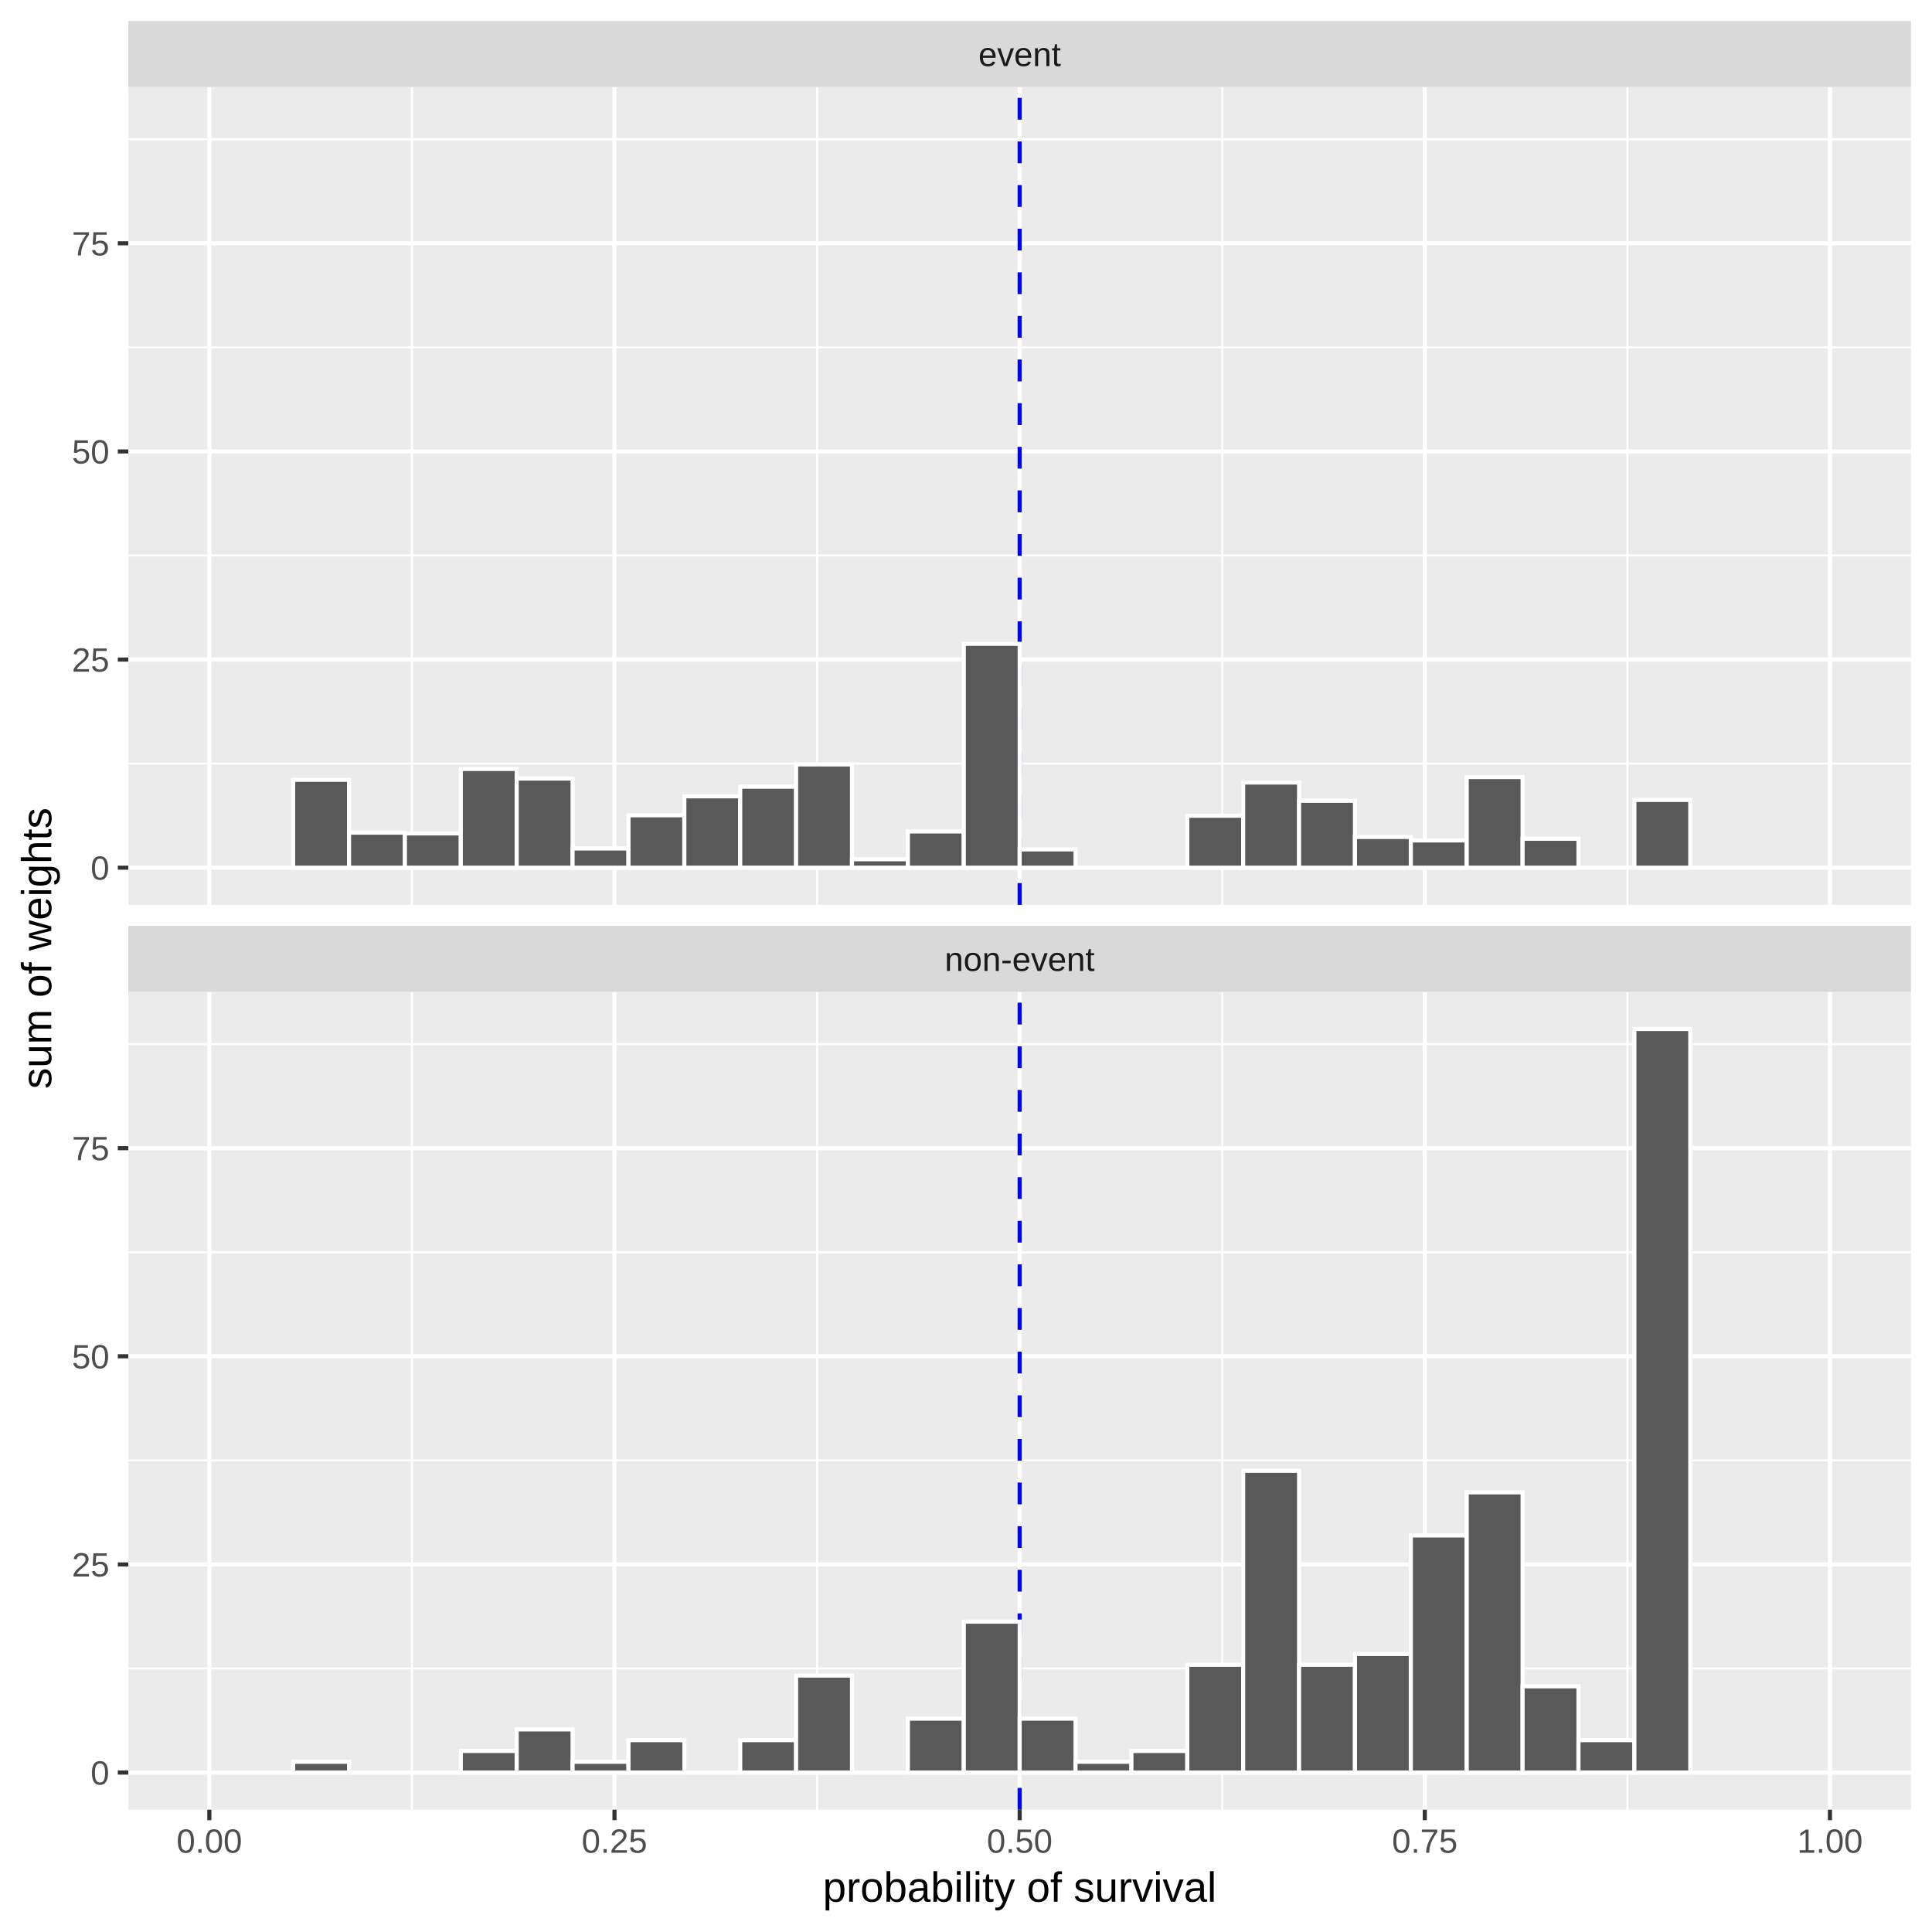
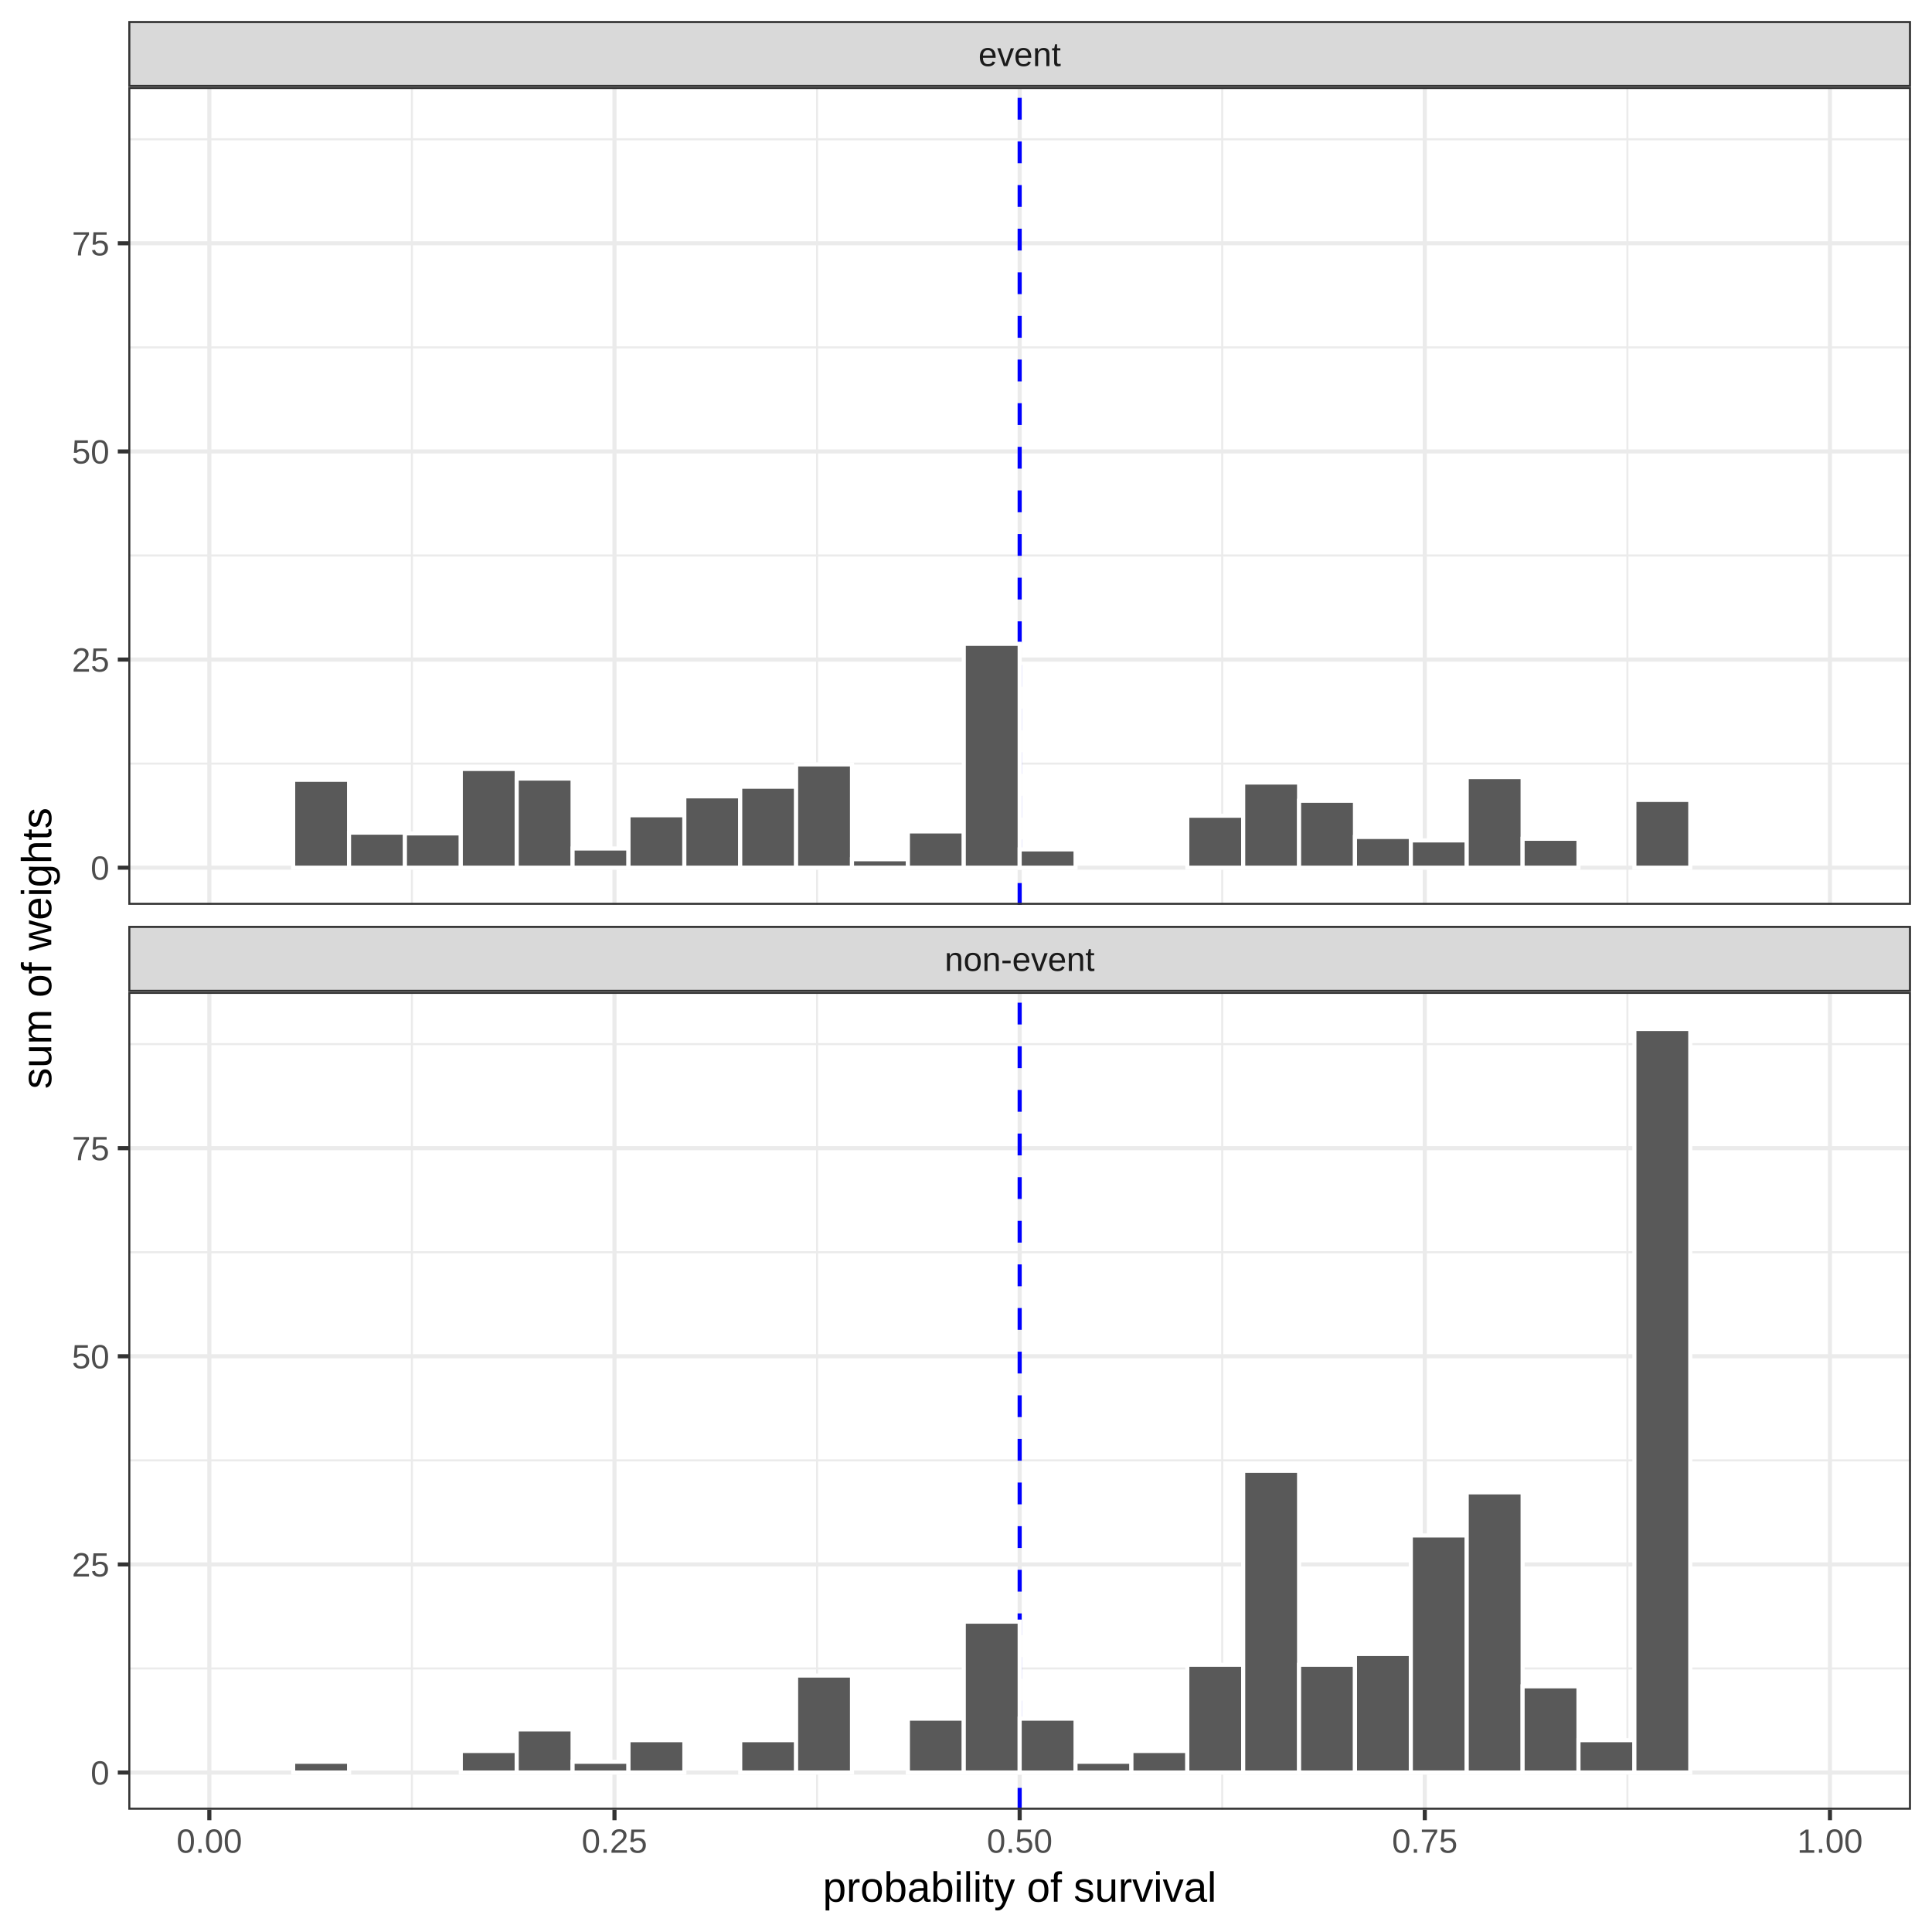
<svg xmlns="http://www.w3.org/2000/svg" class="svglite" width="504.00pt" height="504.00pt" viewBox="0 0 504.00 504.00">
  <defs>
    <style type="text/css">
    .svglite line, .svglite polyline, .svglite polygon, .svglite path, .svglite rect, .svglite circle {
      fill: none;
      stroke: #000000;
      stroke-linecap: round;
      stroke-linejoin: round;
      stroke-miterlimit: 10.00;
    }
    .svglite text {
      white-space: pre;
    }
  </style>
  </defs>
  <rect width="100%" height="100%" style="stroke: none; fill: none;" />
  <defs>
    <clipPath id="cpMC4wMHw1MDQuMDB8MC4wMHw1MDQuMDA=">
      <rect x="0.00" y="0.00" width="504.00" height="504.00" />
    </clipPath>
  </defs>
  <g clip-path="url(#cpMC4wMHw1MDQuMDB8MC4wMHw1MDQuMDA=)">
    <rect x="0.00" y="0.00" width="504.00" height="504.00" style="stroke-width: 1.07; stroke: #FFFFFF; fill: #FFFFFF;" />
  </g>
  <defs>
    <clipPath id="cpMzMuNDd8NDk4LjUyfDIyLjY5fDIzNi4wNQ==">
      <rect x="33.47" y="22.69" width="465.05" height="213.36" />
    </clipPath>
  </defs>
  <g clip-path="url(#cpMzMuNDd8NDk4LjUyfDIyLjY5fDIzNi4wNQ==)">
-     <rect x="33.47" y="22.69" width="465.05" height="213.36" style="stroke-width: 1.07; stroke: none; fill: #EBEBEB;" />
-     <polyline points="33.47,199.20 498.52,199.20 " style="stroke-width: 0.53; stroke: #FFFFFF; stroke-linecap: butt;" />
-     <polyline points="33.47,144.91 498.52,144.91 " style="stroke-width: 0.53; stroke: #FFFFFF; stroke-linecap: butt;" />
-     <polyline points="33.47,90.62 498.52,90.62 " style="stroke-width: 0.53; stroke: #FFFFFF; stroke-linecap: butt;" />
-     <polyline points="33.47,36.33 498.52,36.33 " style="stroke-width: 0.53; stroke: #FFFFFF; stroke-linecap: butt;" />
-     <polyline points="107.46,236.05 107.46,22.69 " style="stroke-width: 0.53; stroke: #FFFFFF; stroke-linecap: butt;" />
-     <polyline points="213.15,236.05 213.15,22.69 " style="stroke-width: 0.53; stroke: #FFFFFF; stroke-linecap: butt;" />
-     <polyline points="318.84,236.05 318.84,22.69 " style="stroke-width: 0.53; stroke: #FFFFFF; stroke-linecap: butt;" />
-     <polyline points="424.54,236.05 424.54,22.69 " style="stroke-width: 0.53; stroke: #FFFFFF; stroke-linecap: butt;" />
-     <polyline points="33.47,226.35 498.52,226.35 " style="stroke-width: 1.07; stroke: #FFFFFF; stroke-linecap: butt;" />
-     <polyline points="33.47,172.06 498.52,172.06 " style="stroke-width: 1.07; stroke: #FFFFFF; stroke-linecap: butt;" />
-     <polyline points="33.47,117.77 498.52,117.77 " style="stroke-width: 1.07; stroke: #FFFFFF; stroke-linecap: butt;" />
-     <polyline points="33.47,63.47 498.52,63.47 " style="stroke-width: 1.07; stroke: #FFFFFF; stroke-linecap: butt;" />
-     <polyline points="54.61,236.05 54.61,22.69 " style="stroke-width: 1.07; stroke: #FFFFFF; stroke-linecap: butt;" />
-     <polyline points="160.30,236.05 160.30,22.69 " style="stroke-width: 1.07; stroke: #FFFFFF; stroke-linecap: butt;" />
-     <polyline points="266.00,236.05 266.00,22.69 " style="stroke-width: 1.07; stroke: #FFFFFF; stroke-linecap: butt;" />
-     <polyline points="371.69,236.05 371.69,22.69 " style="stroke-width: 1.07; stroke: #FFFFFF; stroke-linecap: butt;" />
-     <polyline points="477.38,236.05 477.38,22.69 " style="stroke-width: 1.07; stroke: #FFFFFF; stroke-linecap: butt;" />
+     <rect x="33.47" y="22.69" width="465.05" height="213.36" style="stroke-width: 1.07; stroke: none; fill: #FFFFFF;" />
+     <polyline points="33.47,199.20 498.52,199.20 " style="stroke-width: 0.53; stroke: #EBEBEB; stroke-linecap: butt;" />
+     <polyline points="33.47,144.91 498.52,144.91 " style="stroke-width: 0.53; stroke: #EBEBEB; stroke-linecap: butt;" />
+     <polyline points="33.47,90.62 498.52,90.62 " style="stroke-width: 0.53; stroke: #EBEBEB; stroke-linecap: butt;" />
+     <polyline points="33.47,36.33 498.52,36.33 " style="stroke-width: 0.53; stroke: #EBEBEB; stroke-linecap: butt;" />
+     <polyline points="107.46,236.05 107.46,22.69 " style="stroke-width: 0.53; stroke: #EBEBEB; stroke-linecap: butt;" />
+     <polyline points="213.15,236.05 213.15,22.69 " style="stroke-width: 0.53; stroke: #EBEBEB; stroke-linecap: butt;" />
+     <polyline points="318.84,236.05 318.84,22.69 " style="stroke-width: 0.53; stroke: #EBEBEB; stroke-linecap: butt;" />
+     <polyline points="424.54,236.05 424.54,22.69 " style="stroke-width: 0.53; stroke: #EBEBEB; stroke-linecap: butt;" />
+     <polyline points="33.47,226.35 498.52,226.35 " style="stroke-width: 1.07; stroke: #EBEBEB; stroke-linecap: butt;" />
+     <polyline points="33.47,172.06 498.52,172.06 " style="stroke-width: 1.07; stroke: #EBEBEB; stroke-linecap: butt;" />
+     <polyline points="33.47,117.77 498.52,117.77 " style="stroke-width: 1.07; stroke: #EBEBEB; stroke-linecap: butt;" />
+     <polyline points="33.47,63.47 498.52,63.47 " style="stroke-width: 1.07; stroke: #EBEBEB; stroke-linecap: butt;" />
+     <polyline points="54.61,236.05 54.61,22.69 " style="stroke-width: 1.07; stroke: #EBEBEB; stroke-linecap: butt;" />
+     <polyline points="160.30,236.05 160.30,22.69 " style="stroke-width: 1.07; stroke: #EBEBEB; stroke-linecap: butt;" />
+     <polyline points="266.00,236.05 266.00,22.69 " style="stroke-width: 1.07; stroke: #EBEBEB; stroke-linecap: butt;" />
+     <polyline points="371.69,236.05 371.69,22.69 " style="stroke-width: 1.07; stroke: #EBEBEB; stroke-linecap: butt;" />
+     <polyline points="477.38,236.05 477.38,22.69 " style="stroke-width: 1.07; stroke: #EBEBEB; stroke-linecap: butt;" />
    <line x1="266.00" y1="236.05" x2="266.00" y2="22.69" style="stroke-width: 1.07; stroke: #0000FF; stroke-dasharray: 5.69,5.69; stroke-linecap: butt;" />
    <rect x="61.90" y="226.35" width="14.58" height="0.00" style="stroke-width: 1.07; stroke: #FFFFFF; stroke-linecap: butt; stroke-linejoin: miter; fill: #595959;" />
    <rect x="76.48" y="203.43" width="14.58" height="22.92" style="stroke-width: 1.07; stroke: #FFFFFF; stroke-linecap: butt; stroke-linejoin: miter; fill: #595959;" />
    <rect x="91.05" y="217.21" width="14.58" height="9.14" style="stroke-width: 1.07; stroke: #FFFFFF; stroke-linecap: butt; stroke-linejoin: miter; fill: #595959;" />
    <rect x="105.63" y="217.41" width="14.58" height="8.94" style="stroke-width: 1.07; stroke: #FFFFFF; stroke-linecap: butt; stroke-linejoin: miter; fill: #595959;" />
    <rect x="120.21" y="200.60" width="14.58" height="25.75" style="stroke-width: 1.07; stroke: #FFFFFF; stroke-linecap: butt; stroke-linejoin: miter; fill: #595959;" />
    <rect x="134.79" y="203.10" width="14.58" height="23.25" style="stroke-width: 1.07; stroke: #FFFFFF; stroke-linecap: butt; stroke-linejoin: miter; fill: #595959;" />
    <rect x="149.37" y="221.35" width="14.58" height="5.00" style="stroke-width: 1.07; stroke: #FFFFFF; stroke-linecap: butt; stroke-linejoin: miter; fill: #595959;" />
    <rect x="163.95" y="212.68" width="14.58" height="13.67" style="stroke-width: 1.07; stroke: #FFFFFF; stroke-linecap: butt; stroke-linejoin: miter; fill: #595959;" />
    <rect x="178.52" y="207.74" width="14.58" height="18.61" style="stroke-width: 1.07; stroke: #FFFFFF; stroke-linecap: butt; stroke-linejoin: miter; fill: #595959;" />
    <rect x="193.10" y="205.23" width="14.58" height="21.11" style="stroke-width: 1.07; stroke: #FFFFFF; stroke-linecap: butt; stroke-linejoin: miter; fill: #595959;" />
    <rect x="207.68" y="199.41" width="14.58" height="26.94" style="stroke-width: 1.07; stroke: #FFFFFF; stroke-linecap: butt; stroke-linejoin: miter; fill: #595959;" />
    <rect x="222.26" y="224.15" width="14.58" height="2.20" style="stroke-width: 1.07; stroke: #FFFFFF; stroke-linecap: butt; stroke-linejoin: miter; fill: #595959;" />
    <rect x="236.84" y="216.90" width="14.58" height="9.45" style="stroke-width: 1.07; stroke: #FFFFFF; stroke-linecap: butt; stroke-linejoin: miter; fill: #595959;" />
    <rect x="251.42" y="167.95" width="14.58" height="58.40" style="stroke-width: 1.07; stroke: #FFFFFF; stroke-linecap: butt; stroke-linejoin: miter; fill: #595959;" />
    <rect x="266.00" y="221.58" width="14.58" height="4.77" style="stroke-width: 1.07; stroke: #FFFFFF; stroke-linecap: butt; stroke-linejoin: miter; fill: #595959;" />
    <rect x="280.57" y="226.35" width="14.58" height="0.00" style="stroke-width: 1.07; stroke: #FFFFFF; stroke-linecap: butt; stroke-linejoin: miter; fill: #595959;" />
    <rect x="295.15" y="226.35" width="14.58" height="0.00" style="stroke-width: 1.07; stroke: #FFFFFF; stroke-linecap: butt; stroke-linejoin: miter; fill: #595959;" />
    <rect x="309.73" y="212.80" width="14.58" height="13.55" style="stroke-width: 1.07; stroke: #FFFFFF; stroke-linecap: butt; stroke-linejoin: miter; fill: #595959;" />
    <rect x="324.31" y="204.14" width="14.58" height="22.21" style="stroke-width: 1.07; stroke: #FFFFFF; stroke-linecap: butt; stroke-linejoin: miter; fill: #595959;" />
    <rect x="338.89" y="208.90" width="14.58" height="17.45" style="stroke-width: 1.07; stroke: #FFFFFF; stroke-linecap: butt; stroke-linejoin: miter; fill: #595959;" />
    <rect x="353.47" y="218.34" width="14.58" height="8.01" style="stroke-width: 1.07; stroke: #FFFFFF; stroke-linecap: butt; stroke-linejoin: miter; fill: #595959;" />
    <rect x="368.04" y="219.24" width="14.58" height="7.11" style="stroke-width: 1.07; stroke: #FFFFFF; stroke-linecap: butt; stroke-linejoin: miter; fill: #595959;" />
    <rect x="382.62" y="202.72" width="14.58" height="23.63" style="stroke-width: 1.07; stroke: #FFFFFF; stroke-linecap: butt; stroke-linejoin: miter; fill: #595959;" />
    <rect x="397.20" y="218.81" width="14.58" height="7.54" style="stroke-width: 1.07; stroke: #FFFFFF; stroke-linecap: butt; stroke-linejoin: miter; fill: #595959;" />
    <rect x="411.78" y="226.35" width="14.58" height="0.00" style="stroke-width: 1.07; stroke: #FFFFFF; stroke-linecap: butt; stroke-linejoin: miter; fill: #595959;" />
    <rect x="426.36" y="208.68" width="14.58" height="17.67" style="stroke-width: 1.07; stroke: #FFFFFF; stroke-linecap: butt; stroke-linejoin: miter; fill: #595959;" />
    <rect x="440.94" y="226.35" width="14.58" height="0.00" style="stroke-width: 1.07; stroke: #FFFFFF; stroke-linecap: butt; stroke-linejoin: miter; fill: #595959;" />
    <rect x="455.51" y="226.35" width="14.58" height="0.00" style="stroke-width: 1.07; stroke: #FFFFFF; stroke-linecap: butt; stroke-linejoin: miter; fill: #595959;" />
+     <rect x="33.47" y="22.69" width="465.05" height="213.36" style="stroke-width: 1.07; stroke: #333333;" />
  </g>
  <g clip-path="url(#cpMC4wMHw1MDQuMDB8MC4wMHw1MDQuMDA=)">
</g>
  <defs>
    <clipPath id="cpMzMuNDd8NDk4LjUyfDI1OC43NHw0NzIuMTA=">
      <rect x="33.47" y="258.74" width="465.05" height="213.36" />
    </clipPath>
  </defs>
  <g clip-path="url(#cpMzMuNDd8NDk4LjUyfDI1OC43NHw0NzIuMTA=)">
-     <rect x="33.47" y="258.74" width="465.05" height="213.36" style="stroke-width: 1.07; stroke: none; fill: #EBEBEB;" />
-     <polyline points="33.47,435.25 498.52,435.25 " style="stroke-width: 0.53; stroke: #FFFFFF; stroke-linecap: butt;" />
-     <polyline points="33.47,380.96 498.52,380.96 " style="stroke-width: 0.53; stroke: #FFFFFF; stroke-linecap: butt;" />
-     <polyline points="33.47,326.67 498.52,326.67 " style="stroke-width: 0.53; stroke: #FFFFFF; stroke-linecap: butt;" />
-     <polyline points="33.47,272.38 498.52,272.38 " style="stroke-width: 0.53; stroke: #FFFFFF; stroke-linecap: butt;" />
-     <polyline points="107.46,472.10 107.46,258.74 " style="stroke-width: 0.53; stroke: #FFFFFF; stroke-linecap: butt;" />
-     <polyline points="213.15,472.10 213.15,258.74 " style="stroke-width: 0.53; stroke: #FFFFFF; stroke-linecap: butt;" />
-     <polyline points="318.84,472.10 318.84,258.74 " style="stroke-width: 0.53; stroke: #FFFFFF; stroke-linecap: butt;" />
-     <polyline points="424.54,472.10 424.54,258.74 " style="stroke-width: 0.53; stroke: #FFFFFF; stroke-linecap: butt;" />
-     <polyline points="33.47,462.40 498.52,462.40 " style="stroke-width: 1.07; stroke: #FFFFFF; stroke-linecap: butt;" />
-     <polyline points="33.47,408.11 498.52,408.11 " style="stroke-width: 1.07; stroke: #FFFFFF; stroke-linecap: butt;" />
-     <polyline points="33.47,353.81 498.52,353.81 " style="stroke-width: 1.07; stroke: #FFFFFF; stroke-linecap: butt;" />
-     <polyline points="33.47,299.52 498.52,299.52 " style="stroke-width: 1.07; stroke: #FFFFFF; stroke-linecap: butt;" />
-     <polyline points="54.61,472.10 54.61,258.74 " style="stroke-width: 1.07; stroke: #FFFFFF; stroke-linecap: butt;" />
-     <polyline points="160.30,472.10 160.30,258.74 " style="stroke-width: 1.07; stroke: #FFFFFF; stroke-linecap: butt;" />
-     <polyline points="266.00,472.10 266.00,258.74 " style="stroke-width: 1.07; stroke: #FFFFFF; stroke-linecap: butt;" />
-     <polyline points="371.69,472.10 371.69,258.74 " style="stroke-width: 1.07; stroke: #FFFFFF; stroke-linecap: butt;" />
-     <polyline points="477.38,472.10 477.38,258.74 " style="stroke-width: 1.07; stroke: #FFFFFF; stroke-linecap: butt;" />
+     <rect x="33.47" y="258.74" width="465.05" height="213.36" style="stroke-width: 1.07; stroke: none; fill: #FFFFFF;" />
+     <polyline points="33.47,435.25 498.52,435.25 " style="stroke-width: 0.53; stroke: #EBEBEB; stroke-linecap: butt;" />
+     <polyline points="33.47,380.96 498.52,380.96 " style="stroke-width: 0.53; stroke: #EBEBEB; stroke-linecap: butt;" />
+     <polyline points="33.47,326.67 498.52,326.67 " style="stroke-width: 0.53; stroke: #EBEBEB; stroke-linecap: butt;" />
+     <polyline points="33.47,272.38 498.52,272.38 " style="stroke-width: 0.53; stroke: #EBEBEB; stroke-linecap: butt;" />
+     <polyline points="107.46,472.10 107.46,258.74 " style="stroke-width: 0.53; stroke: #EBEBEB; stroke-linecap: butt;" />
+     <polyline points="213.15,472.10 213.15,258.74 " style="stroke-width: 0.53; stroke: #EBEBEB; stroke-linecap: butt;" />
+     <polyline points="318.84,472.10 318.84,258.74 " style="stroke-width: 0.53; stroke: #EBEBEB; stroke-linecap: butt;" />
+     <polyline points="424.54,472.10 424.54,258.74 " style="stroke-width: 0.53; stroke: #EBEBEB; stroke-linecap: butt;" />
+     <polyline points="33.47,462.40 498.52,462.40 " style="stroke-width: 1.07; stroke: #EBEBEB; stroke-linecap: butt;" />
+     <polyline points="33.47,408.11 498.52,408.11 " style="stroke-width: 1.07; stroke: #EBEBEB; stroke-linecap: butt;" />
+     <polyline points="33.47,353.81 498.52,353.81 " style="stroke-width: 1.07; stroke: #EBEBEB; stroke-linecap: butt;" />
+     <polyline points="33.47,299.52 498.52,299.52 " style="stroke-width: 1.07; stroke: #EBEBEB; stroke-linecap: butt;" />
+     <polyline points="54.61,472.10 54.61,258.74 " style="stroke-width: 1.07; stroke: #EBEBEB; stroke-linecap: butt;" />
+     <polyline points="160.30,472.10 160.30,258.74 " style="stroke-width: 1.07; stroke: #EBEBEB; stroke-linecap: butt;" />
+     <polyline points="266.00,472.10 266.00,258.74 " style="stroke-width: 1.07; stroke: #EBEBEB; stroke-linecap: butt;" />
+     <polyline points="371.69,472.10 371.69,258.74 " style="stroke-width: 1.07; stroke: #EBEBEB; stroke-linecap: butt;" />
+     <polyline points="477.38,472.10 477.38,258.74 " style="stroke-width: 1.07; stroke: #EBEBEB; stroke-linecap: butt;" />
    <line x1="266.00" y1="472.10" x2="266.00" y2="258.74" style="stroke-width: 1.07; stroke: #0000FF; stroke-dasharray: 5.69,5.69; stroke-linecap: butt;" />
    <rect x="61.90" y="462.40" width="14.58" height="0.00" style="stroke-width: 1.07; stroke: #FFFFFF; stroke-linecap: butt; stroke-linejoin: miter; fill: #595959;" />
    <rect x="76.48" y="459.59" width="14.58" height="2.81" style="stroke-width: 1.07; stroke: #FFFFFF; stroke-linecap: butt; stroke-linejoin: miter; fill: #595959;" />
    <rect x="91.05" y="462.40" width="14.58" height="0.00" style="stroke-width: 1.07; stroke: #FFFFFF; stroke-linecap: butt; stroke-linejoin: miter; fill: #595959;" />
    <rect x="105.63" y="462.40" width="14.58" height="0.00" style="stroke-width: 1.07; stroke: #FFFFFF; stroke-linecap: butt; stroke-linejoin: miter; fill: #595959;" />
    <rect x="120.21" y="456.78" width="14.58" height="5.62" style="stroke-width: 1.07; stroke: #FFFFFF; stroke-linecap: butt; stroke-linejoin: miter; fill: #595959;" />
    <rect x="134.79" y="451.15" width="14.58" height="11.24" style="stroke-width: 1.07; stroke: #FFFFFF; stroke-linecap: butt; stroke-linejoin: miter; fill: #595959;" />
    <rect x="149.37" y="459.59" width="14.58" height="2.81" style="stroke-width: 1.07; stroke: #FFFFFF; stroke-linecap: butt; stroke-linejoin: miter; fill: #595959;" />
    <rect x="163.95" y="453.96" width="14.58" height="8.43" style="stroke-width: 1.07; stroke: #FFFFFF; stroke-linecap: butt; stroke-linejoin: miter; fill: #595959;" />
    <rect x="178.52" y="462.40" width="14.58" height="0.00" style="stroke-width: 1.07; stroke: #FFFFFF; stroke-linecap: butt; stroke-linejoin: miter; fill: #595959;" />
    <rect x="193.10" y="453.96" width="14.58" height="8.43" style="stroke-width: 1.07; stroke: #FFFFFF; stroke-linecap: butt; stroke-linejoin: miter; fill: #595959;" />
    <rect x="207.68" y="437.10" width="14.58" height="25.30" style="stroke-width: 1.07; stroke: #FFFFFF; stroke-linecap: butt; stroke-linejoin: miter; fill: #595959;" />
    <rect x="222.26" y="462.40" width="14.58" height="0.00" style="stroke-width: 1.07; stroke: #FFFFFF; stroke-linecap: butt; stroke-linejoin: miter; fill: #595959;" />
    <rect x="236.84" y="448.34" width="14.58" height="14.06" style="stroke-width: 1.07; stroke: #FFFFFF; stroke-linecap: butt; stroke-linejoin: miter; fill: #595959;" />
    <rect x="251.42" y="423.04" width="14.58" height="39.35" style="stroke-width: 1.07; stroke: #FFFFFF; stroke-linecap: butt; stroke-linejoin: miter; fill: #595959;" />
    <rect x="266.00" y="448.34" width="14.58" height="14.06" style="stroke-width: 1.07; stroke: #FFFFFF; stroke-linecap: butt; stroke-linejoin: miter; fill: #595959;" />
    <rect x="280.57" y="459.59" width="14.58" height="2.81" style="stroke-width: 1.07; stroke: #FFFFFF; stroke-linecap: butt; stroke-linejoin: miter; fill: #595959;" />
    <rect x="295.15" y="456.78" width="14.58" height="5.62" style="stroke-width: 1.07; stroke: #FFFFFF; stroke-linecap: butt; stroke-linejoin: miter; fill: #595959;" />
    <rect x="309.73" y="434.29" width="14.58" height="28.11" style="stroke-width: 1.07; stroke: #FFFFFF; stroke-linecap: butt; stroke-linejoin: miter; fill: #595959;" />
    <rect x="324.31" y="383.69" width="14.58" height="78.71" style="stroke-width: 1.07; stroke: #FFFFFF; stroke-linecap: butt; stroke-linejoin: miter; fill: #595959;" />
    <rect x="338.89" y="434.29" width="14.58" height="28.11" style="stroke-width: 1.07; stroke: #FFFFFF; stroke-linecap: butt; stroke-linejoin: miter; fill: #595959;" />
    <rect x="353.47" y="431.48" width="14.58" height="30.92" style="stroke-width: 1.07; stroke: #FFFFFF; stroke-linecap: butt; stroke-linejoin: miter; fill: #595959;" />
    <rect x="368.04" y="400.55" width="14.58" height="61.84" style="stroke-width: 1.07; stroke: #FFFFFF; stroke-linecap: butt; stroke-linejoin: miter; fill: #595959;" />
    <rect x="382.62" y="389.31" width="14.58" height="73.09" style="stroke-width: 1.07; stroke: #FFFFFF; stroke-linecap: butt; stroke-linejoin: miter; fill: #595959;" />
    <rect x="397.20" y="439.91" width="14.58" height="22.49" style="stroke-width: 1.07; stroke: #FFFFFF; stroke-linecap: butt; stroke-linejoin: miter; fill: #595959;" />
    <rect x="411.78" y="453.96" width="14.58" height="8.43" style="stroke-width: 1.07; stroke: #FFFFFF; stroke-linecap: butt; stroke-linejoin: miter; fill: #595959;" />
    <rect x="426.36" y="268.43" width="14.58" height="193.96" style="stroke-width: 1.07; stroke: #FFFFFF; stroke-linecap: butt; stroke-linejoin: miter; fill: #595959;" />
    <rect x="440.94" y="462.40" width="14.58" height="0.00" style="stroke-width: 1.07; stroke: #FFFFFF; stroke-linecap: butt; stroke-linejoin: miter; fill: #595959;" />
    <rect x="455.51" y="462.40" width="14.58" height="0.00" style="stroke-width: 1.07; stroke: #FFFFFF; stroke-linecap: butt; stroke-linejoin: miter; fill: #595959;" />
+     <rect x="33.47" y="258.74" width="465.05" height="213.36" style="stroke-width: 1.07; stroke: #333333;" />
  </g>
  <g clip-path="url(#cpMC4wMHw1MDQuMDB8MC4wMHw1MDQuMDA=)">
</g>
  <defs>
    <clipPath id="cpMzMuNDd8NDk4LjUyfDI0MS41M3wyNTguNzQ=">
      <rect x="33.47" y="241.53" width="465.05" height="17.21" />
    </clipPath>
  </defs>
  <g clip-path="url(#cpMzMuNDd8NDk4LjUyfDI0MS41M3wyNTguNzQ=)">
-     <rect x="33.47" y="241.53" width="465.05" height="17.21" style="stroke-width: 1.07; stroke: none; fill: #D9D9D9;" />
+     <rect x="33.47" y="241.53" width="465.05" height="17.21" style="stroke-width: 1.07; stroke: #333333; fill: #D9D9D9;" />
    <text x="266.00" y="253.29" text-anchor="middle" style="font-size: 8.80px;fill: #1A1A1A; font-family: &quot;Arial&quot;;" textLength="39.15px" lengthAdjust="spacingAndGlyphs">non-event</text>
  </g>
  <g clip-path="url(#cpMC4wMHw1MDQuMDB8MC4wMHw1MDQuMDA=)">
</g>
  <defs>
    <clipPath id="cpMzMuNDd8NDk4LjUyfDUuNDh8MjIuNjk=">
      <rect x="33.47" y="5.48" width="465.05" height="17.21" />
    </clipPath>
  </defs>
  <g clip-path="url(#cpMzMuNDd8NDk4LjUyfDUuNDh8MjIuNjk=)">
-     <rect x="33.47" y="5.48" width="465.05" height="17.21" style="stroke-width: 1.07; stroke: none; fill: #D9D9D9;" />
+     <rect x="33.47" y="5.48" width="465.05" height="17.21" style="stroke-width: 1.07; stroke: #333333; fill: #D9D9D9;" />
    <text x="266.00" y="17.24" text-anchor="middle" style="font-size: 8.80px;fill: #1A1A1A; font-family: &quot;Arial&quot;;" textLength="21.53px" lengthAdjust="spacingAndGlyphs">event</text>
  </g>
  <g clip-path="url(#cpMC4wMHw1MDQuMDB8MC4wMHw1MDQuMDA=)">
    <polyline points="54.61,474.84 54.61,472.10 " style="stroke-width: 1.07; stroke: #333333; stroke-linecap: butt;" />
    <polyline points="160.30,474.84 160.30,472.10 " style="stroke-width: 1.07; stroke: #333333; stroke-linecap: butt;" />
    <polyline points="266.00,474.84 266.00,472.10 " style="stroke-width: 1.07; stroke: #333333; stroke-linecap: butt;" />
    <polyline points="371.69,474.84 371.69,472.10 " style="stroke-width: 1.07; stroke: #333333; stroke-linecap: butt;" />
    <polyline points="477.38,474.84 477.38,472.10 " style="stroke-width: 1.07; stroke: #333333; stroke-linecap: butt;" />
    <text x="54.61" y="483.33" text-anchor="middle" style="font-size: 8.80px;fill: #4D4D4D; font-family: &quot;Arial&quot;;" textLength="17.13px" lengthAdjust="spacingAndGlyphs">0.00</text>
    <text x="160.30" y="483.33" text-anchor="middle" style="font-size: 8.80px;fill: #4D4D4D; font-family: &quot;Arial&quot;;" textLength="17.13px" lengthAdjust="spacingAndGlyphs">0.25</text>
    <text x="266.00" y="483.33" text-anchor="middle" style="font-size: 8.80px;fill: #4D4D4D; font-family: &quot;Arial&quot;;" textLength="17.13px" lengthAdjust="spacingAndGlyphs">0.50</text>
    <text x="371.69" y="483.33" text-anchor="middle" style="font-size: 8.80px;fill: #4D4D4D; font-family: &quot;Arial&quot;;" textLength="17.13px" lengthAdjust="spacingAndGlyphs">0.75</text>
    <text x="477.38" y="483.33" text-anchor="middle" style="font-size: 8.80px;fill: #4D4D4D; font-family: &quot;Arial&quot;;" textLength="17.13px" lengthAdjust="spacingAndGlyphs">1.00</text>
    <text x="28.54" y="229.50" text-anchor="end" style="font-size: 8.80px;fill: #4D4D4D; font-family: &quot;Arial&quot;;" textLength="4.90px" lengthAdjust="spacingAndGlyphs">0</text>
    <text x="28.54" y="175.21" text-anchor="end" style="font-size: 8.80px;fill: #4D4D4D; font-family: &quot;Arial&quot;;" textLength="9.79px" lengthAdjust="spacingAndGlyphs">25</text>
    <text x="28.54" y="120.92" text-anchor="end" style="font-size: 8.80px;fill: #4D4D4D; font-family: &quot;Arial&quot;;" textLength="9.79px" lengthAdjust="spacingAndGlyphs">50</text>
    <text x="28.54" y="66.63" text-anchor="end" style="font-size: 8.80px;fill: #4D4D4D; font-family: &quot;Arial&quot;;" textLength="9.79px" lengthAdjust="spacingAndGlyphs">75</text>
    <polyline points="30.73,226.35 33.47,226.35 " style="stroke-width: 1.07; stroke: #333333; stroke-linecap: butt;" />
    <polyline points="30.73,172.06 33.47,172.06 " style="stroke-width: 1.07; stroke: #333333; stroke-linecap: butt;" />
    <polyline points="30.73,117.77 33.47,117.77 " style="stroke-width: 1.07; stroke: #333333; stroke-linecap: butt;" />
    <polyline points="30.73,63.47 33.47,63.47 " style="stroke-width: 1.07; stroke: #333333; stroke-linecap: butt;" />
    <text x="28.54" y="465.55" text-anchor="end" style="font-size: 8.80px;fill: #4D4D4D; font-family: &quot;Arial&quot;;" textLength="4.90px" lengthAdjust="spacingAndGlyphs">0</text>
    <text x="28.54" y="411.26" text-anchor="end" style="font-size: 8.80px;fill: #4D4D4D; font-family: &quot;Arial&quot;;" textLength="9.79px" lengthAdjust="spacingAndGlyphs">25</text>
    <text x="28.54" y="356.97" text-anchor="end" style="font-size: 8.80px;fill: #4D4D4D; font-family: &quot;Arial&quot;;" textLength="9.79px" lengthAdjust="spacingAndGlyphs">50</text>
    <text x="28.54" y="302.67" text-anchor="end" style="font-size: 8.80px;fill: #4D4D4D; font-family: &quot;Arial&quot;;" textLength="9.79px" lengthAdjust="spacingAndGlyphs">75</text>
    <polyline points="30.73,462.40 33.47,462.40 " style="stroke-width: 1.07; stroke: #333333; stroke-linecap: butt;" />
    <polyline points="30.73,408.11 33.47,408.11 " style="stroke-width: 1.07; stroke: #333333; stroke-linecap: butt;" />
    <polyline points="30.73,353.81 33.47,353.81 " style="stroke-width: 1.07; stroke: #333333; stroke-linecap: butt;" />
    <polyline points="30.73,299.52 33.47,299.52 " style="stroke-width: 1.07; stroke: #333333; stroke-linecap: butt;" />
    <text x="266.00" y="496.10" text-anchor="middle" style="font-size: 11.00px; font-family: &quot;Arial&quot;;" textLength="102.71px" lengthAdjust="spacingAndGlyphs">probability of survival</text>
    <text transform="translate(13.37,247.39) rotate(-90)" text-anchor="middle" style="font-size: 11.00px; font-family: &quot;Arial&quot;;" textLength="73.36px" lengthAdjust="spacingAndGlyphs">sum of weights</text>
  </g>
</svg>
